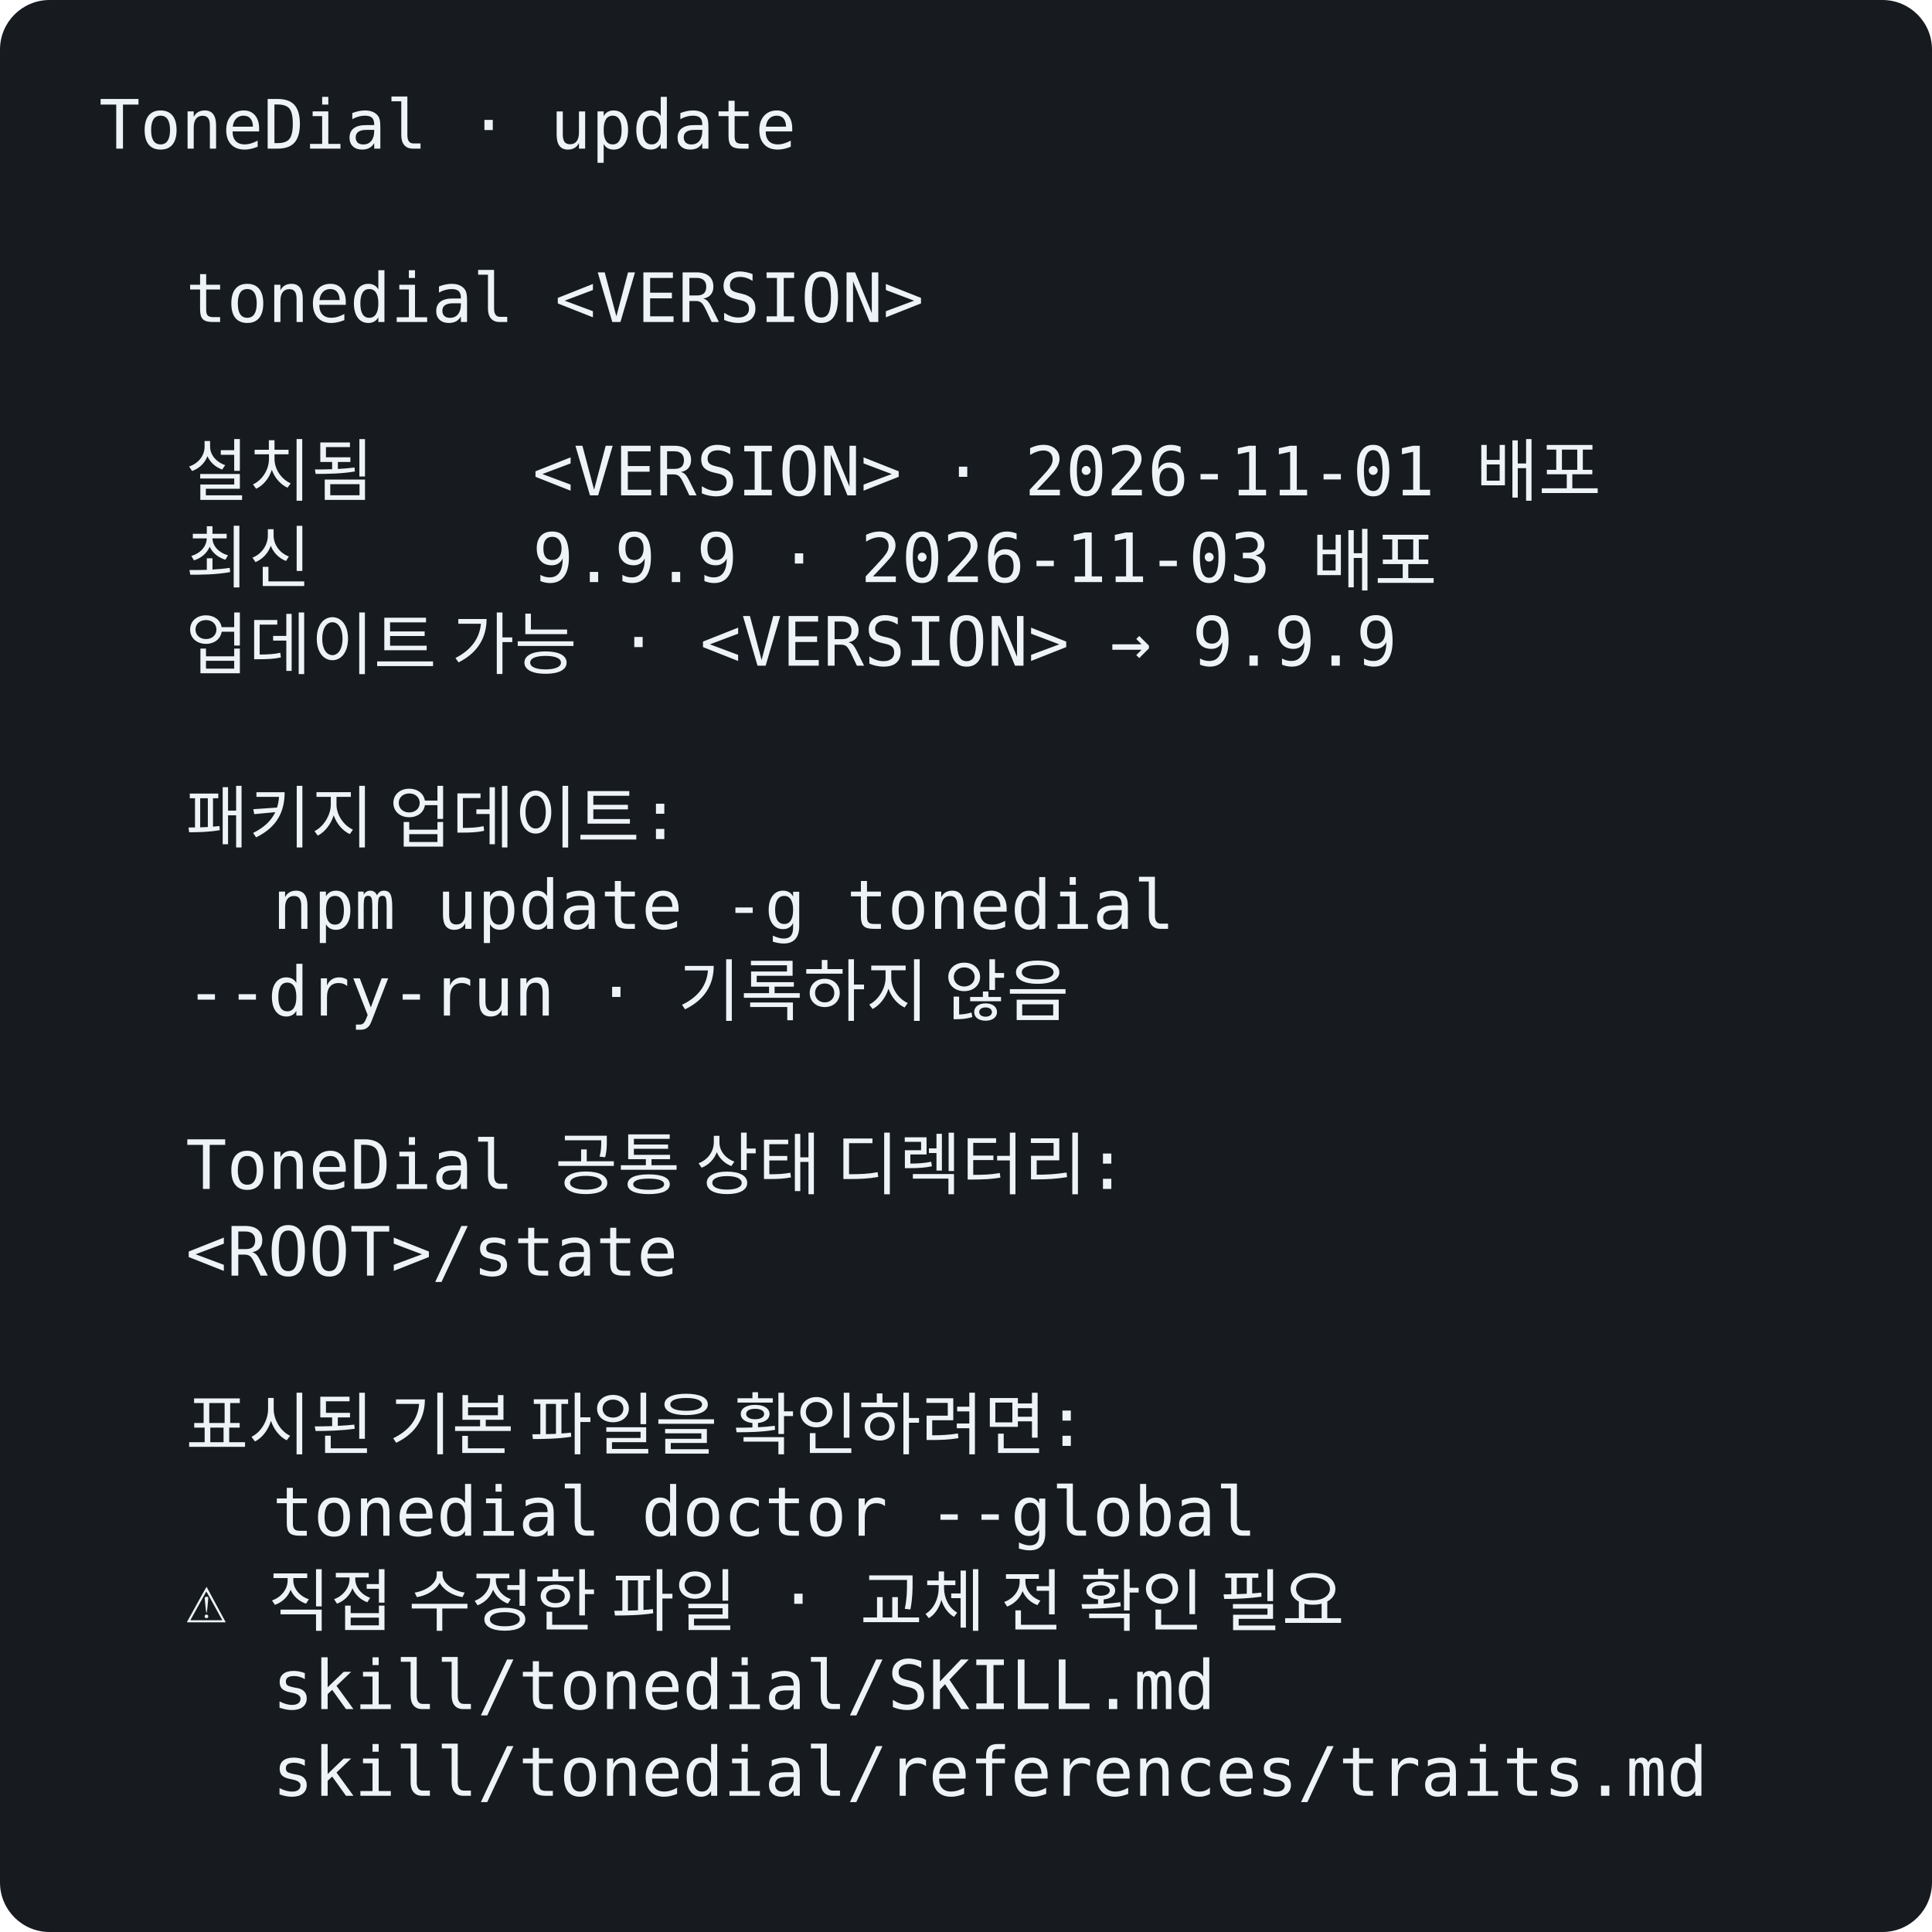
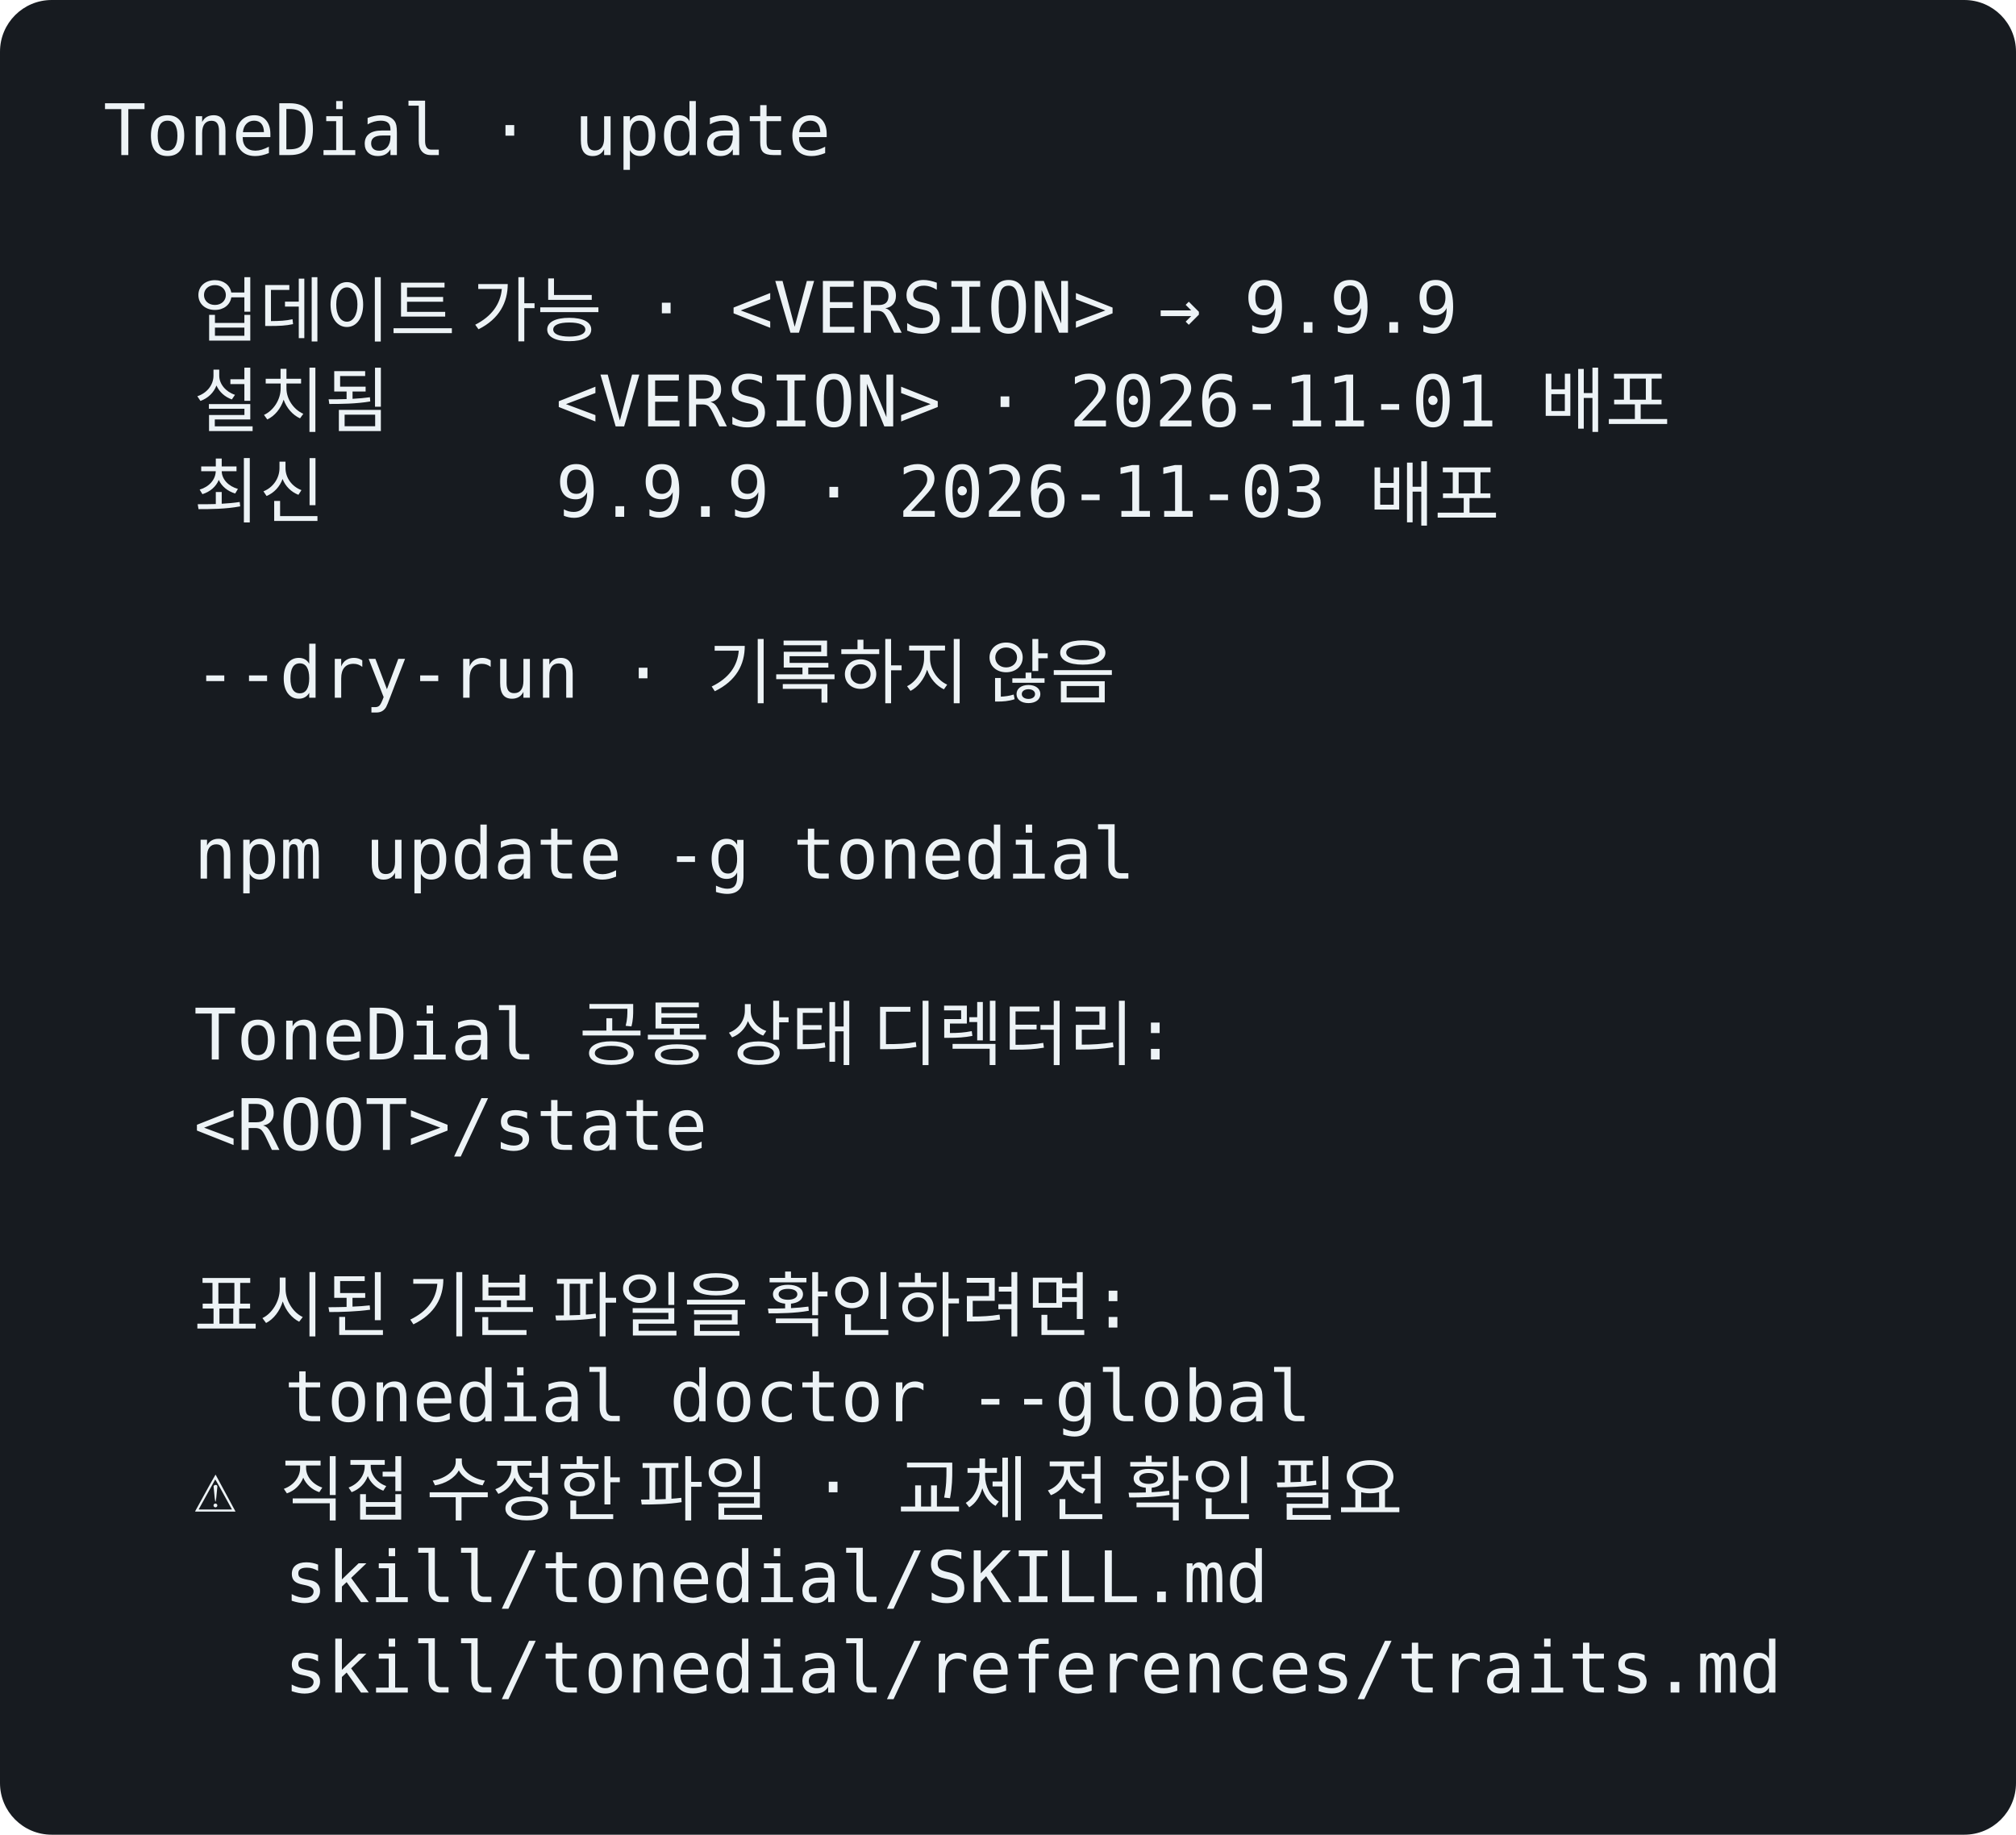
- <svg xmlns="http://www.w3.org/2000/svg" width="624" height="624" viewBox="0 0 624 624" role="img" aria-labelledby="title description">
+ <svg xmlns="http://www.w3.org/2000/svg" width="624" height="568" viewBox="0 0 624 568" role="img" aria-labelledby="title description">
  <rect width="100%" height="100%" rx="16" fill="#171b20" />
  <g font-family="ui-monospace, SFMono-Regular, Menlo, Consolas, monospace, system-ui" font-size="22">
    <text x="32" y="48" fill="#edf3f6" font-weight="400" opacity="1">ToneDial · update</text>
-     <text x="60" y="104" fill="#edf3f6" font-weight="400" opacity="1">tonedial &lt;VERSION&gt;</text>
-     <text x="60" y="160" fill="#edf3f6" font-weight="400" opacity="1">설치됨</text>
-     <text x="172" y="160" fill="#edf3f6" font-weight="400" opacity="1">&lt;VERSION&gt; · 2026-11-01 배포</text>
-     <text x="60" y="188" fill="#edf3f6" font-weight="400" opacity="1">최신</text>
-     <text x="172" y="188" fill="#edf3f6" font-weight="400" opacity="1">9.9.9 · 2026-11-03 배포</text>
-     <text x="60" y="216" fill="#edf3f6" font-weight="400" opacity="1">업데이트 가능 · &lt;VERSION&gt; → 9.9.9</text>
-     <text x="60" y="272" fill="#edf3f6" font-weight="400" opacity="1">패키지 업데이트:</text>
-     <text x="88" y="300" fill="#edf3f6" font-weight="400" opacity="1">npm update -g tonedial</text>
-     <text x="60" y="328" fill="#edf3f6" font-weight="400" opacity="1">--dry-run · 기록하지 않음</text>
-     <text x="60" y="384" fill="#edf3f6" font-weight="400" opacity="1">ToneDial 공통 상태 디렉터리:</text>
-     <text x="60" y="412" fill="#edf3f6" font-weight="400" opacity="1">&lt;ROOT&gt;/state</text>
-     <text x="60" y="468" fill="#edf3f6" font-weight="400" opacity="1">표시된 기본 파일을 확인하려면:</text>
-     <text x="88" y="496" fill="#edf3f6" font-weight="400" opacity="1">tonedial doctor --global</text>
-     <text x="60" y="524" fill="#edf3f6" font-weight="400" opacity="1">⚠ 직접 수정한 파일 · 교체 전 확인 필요</text>
-     <text x="88" y="552" fill="#edf3f6" font-weight="400" opacity="1">skill/tonedial/SKILL.md</text>
-     <text x="88" y="580" fill="#edf3f6" font-weight="400" opacity="1">skill/tonedial/references/traits.md</text>
+     <text x="60" y="104" fill="#edf3f6" font-weight="400" opacity="1">업데이트 가능 · &lt;VERSION&gt; → 9.9.9</text>
+     <text x="60" y="132" fill="#edf3f6" font-weight="400" opacity="1">설치됨</text>
+     <text x="172" y="132" fill="#edf3f6" font-weight="400" opacity="1">&lt;VERSION&gt; · 2026-11-01 배포</text>
+     <text x="60" y="160" fill="#edf3f6" font-weight="400" opacity="1">최신</text>
+     <text x="172" y="160" fill="#edf3f6" font-weight="400" opacity="1">9.9.9 · 2026-11-03 배포</text>
+     <text x="60" y="216" fill="#edf3f6" font-weight="400" opacity="1">--dry-run · 기록하지 않음</text>
+     <text x="60" y="272" fill="#edf3f6" font-weight="400" opacity="1">npm update -g tonedial</text>
+     <text x="60" y="328" fill="#edf3f6" font-weight="400" opacity="1">ToneDial 공통 상태 디렉터리:</text>
+     <text x="60" y="356" fill="#edf3f6" font-weight="400" opacity="1">&lt;ROOT&gt;/state</text>
+     <text x="60" y="412" fill="#edf3f6" font-weight="400" opacity="1">표시된 기본 파일을 확인하려면:</text>
+     <text x="88" y="440" fill="#edf3f6" font-weight="400" opacity="1">tonedial doctor --global</text>
+     <text x="60" y="468" fill="#edf3f6" font-weight="400" opacity="1">⚠ 직접 수정한 파일 · 교체 전 확인 필요</text>
+     <text x="88" y="496" fill="#edf3f6" font-weight="400" opacity="1">skill/tonedial/SKILL.md</text>
+     <text x="88" y="524" fill="#edf3f6" font-weight="400" opacity="1">skill/tonedial/references/traits.md</text>
  </g>
</svg>
